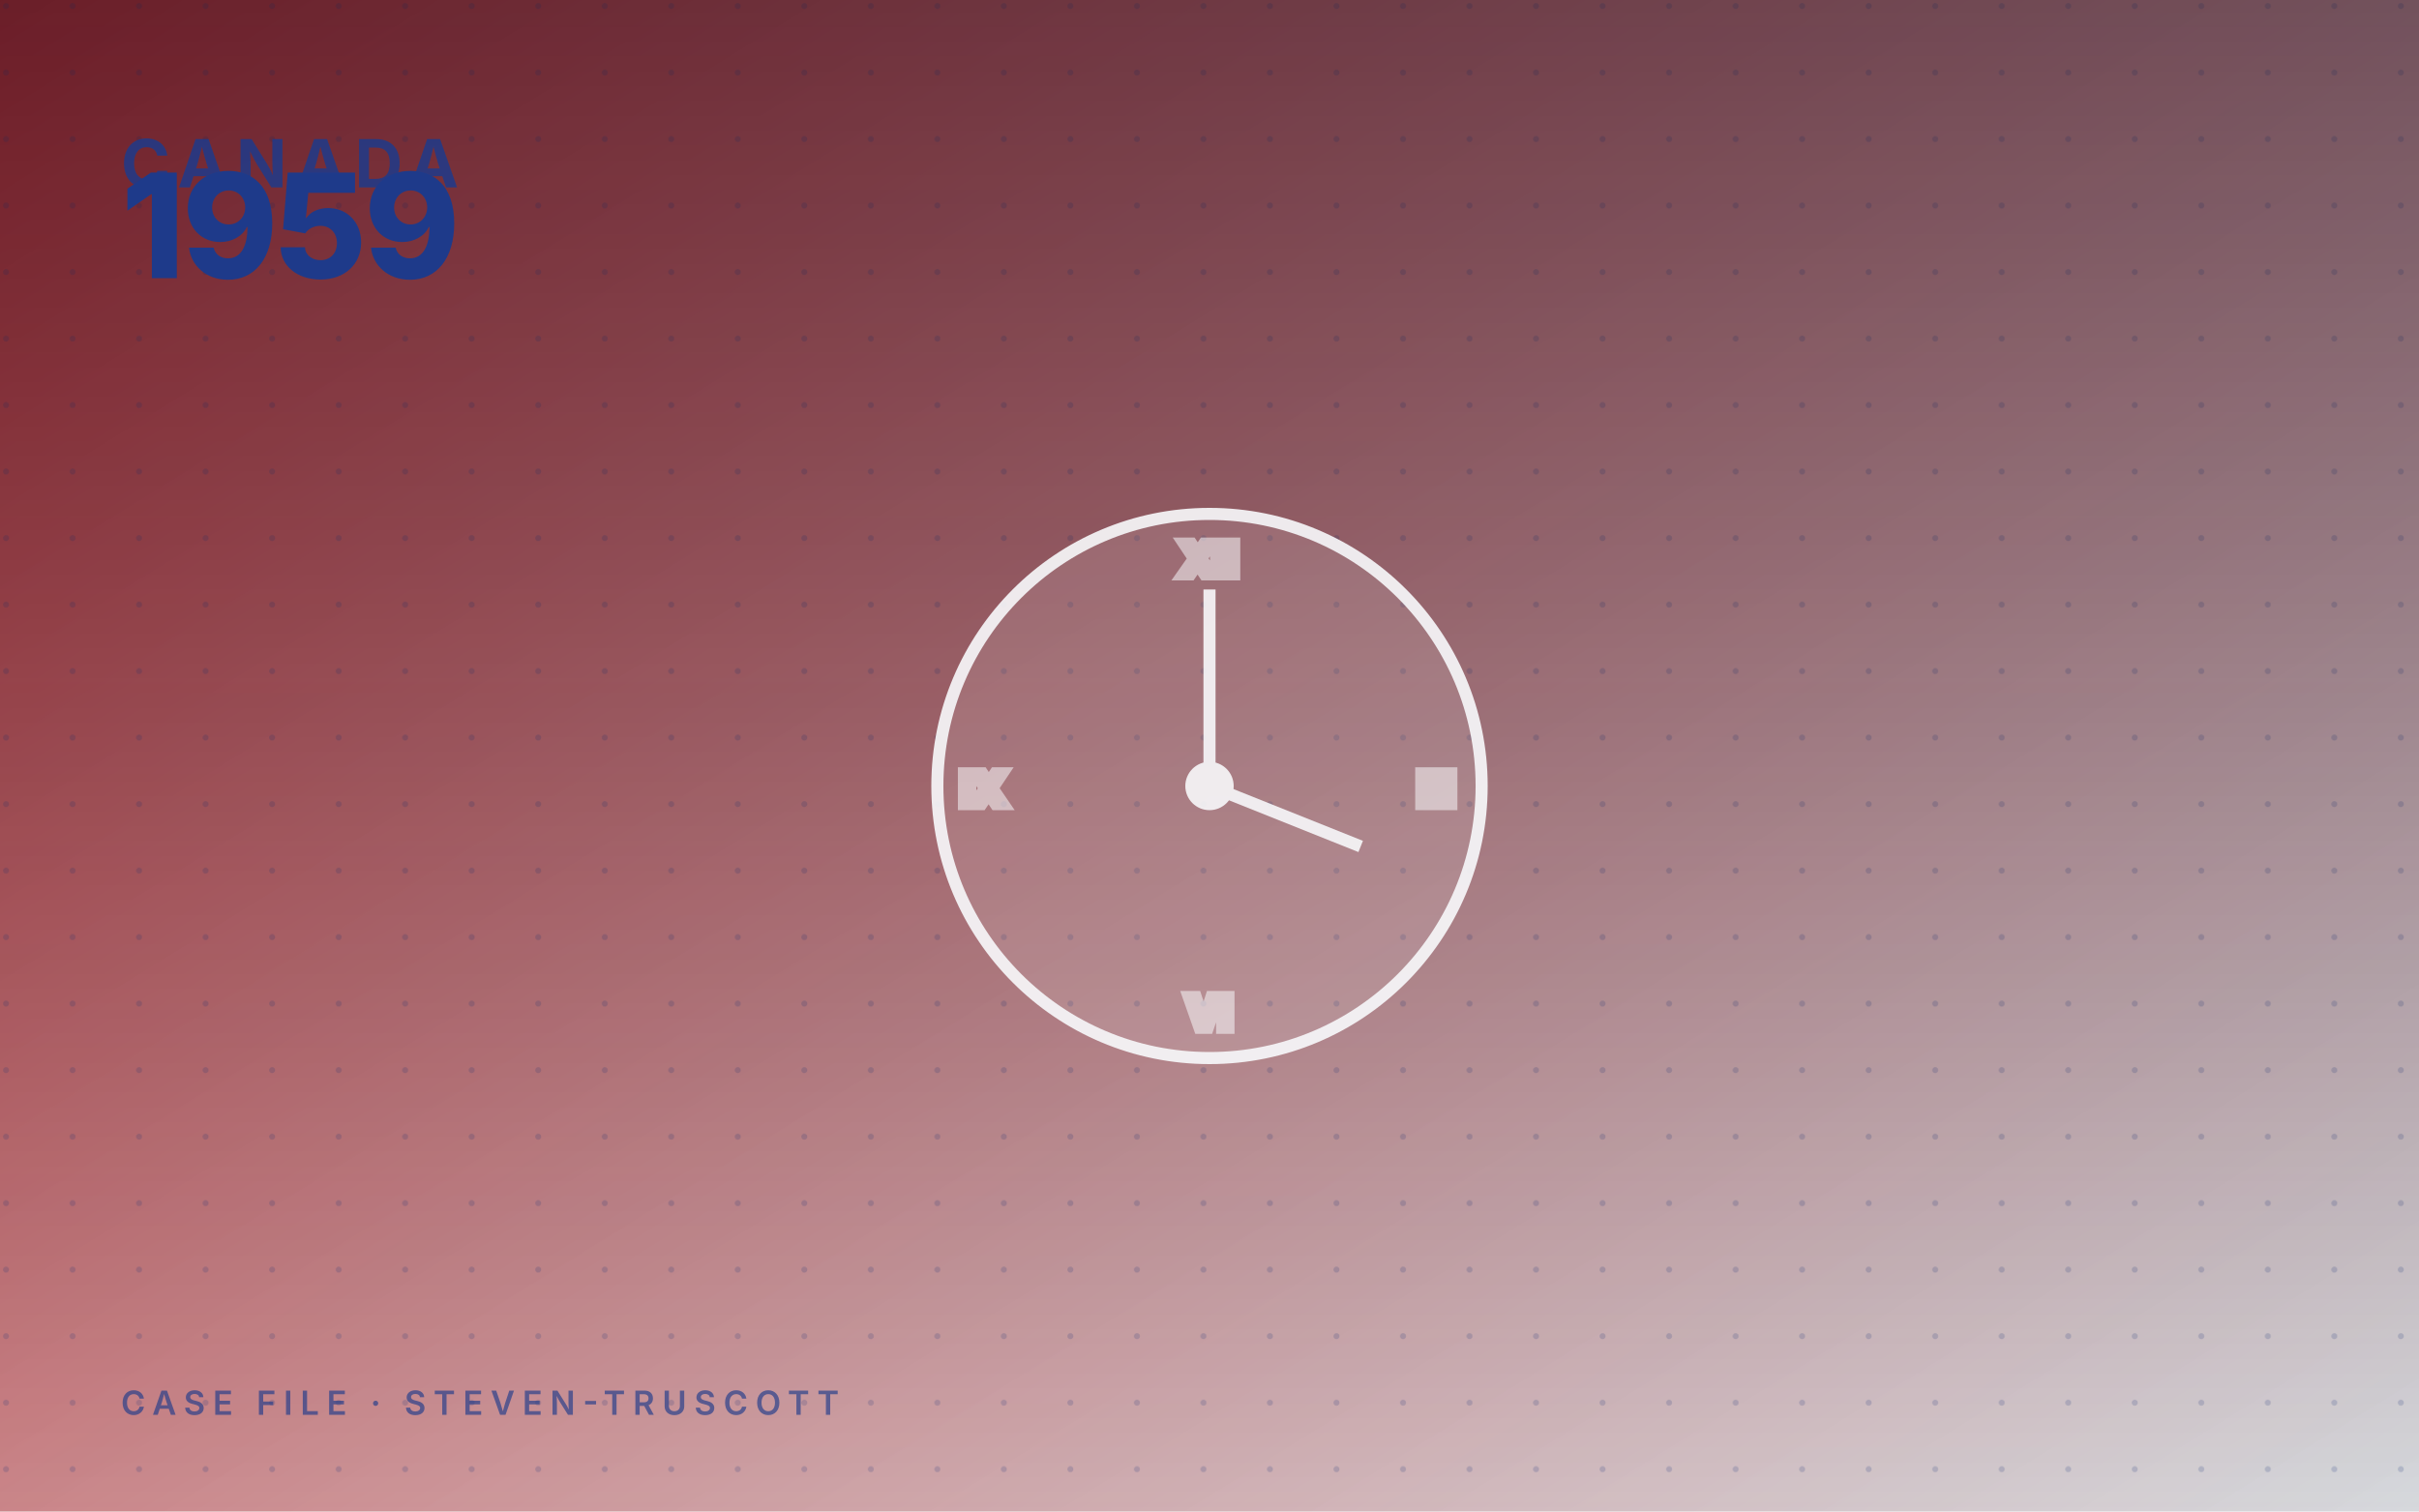
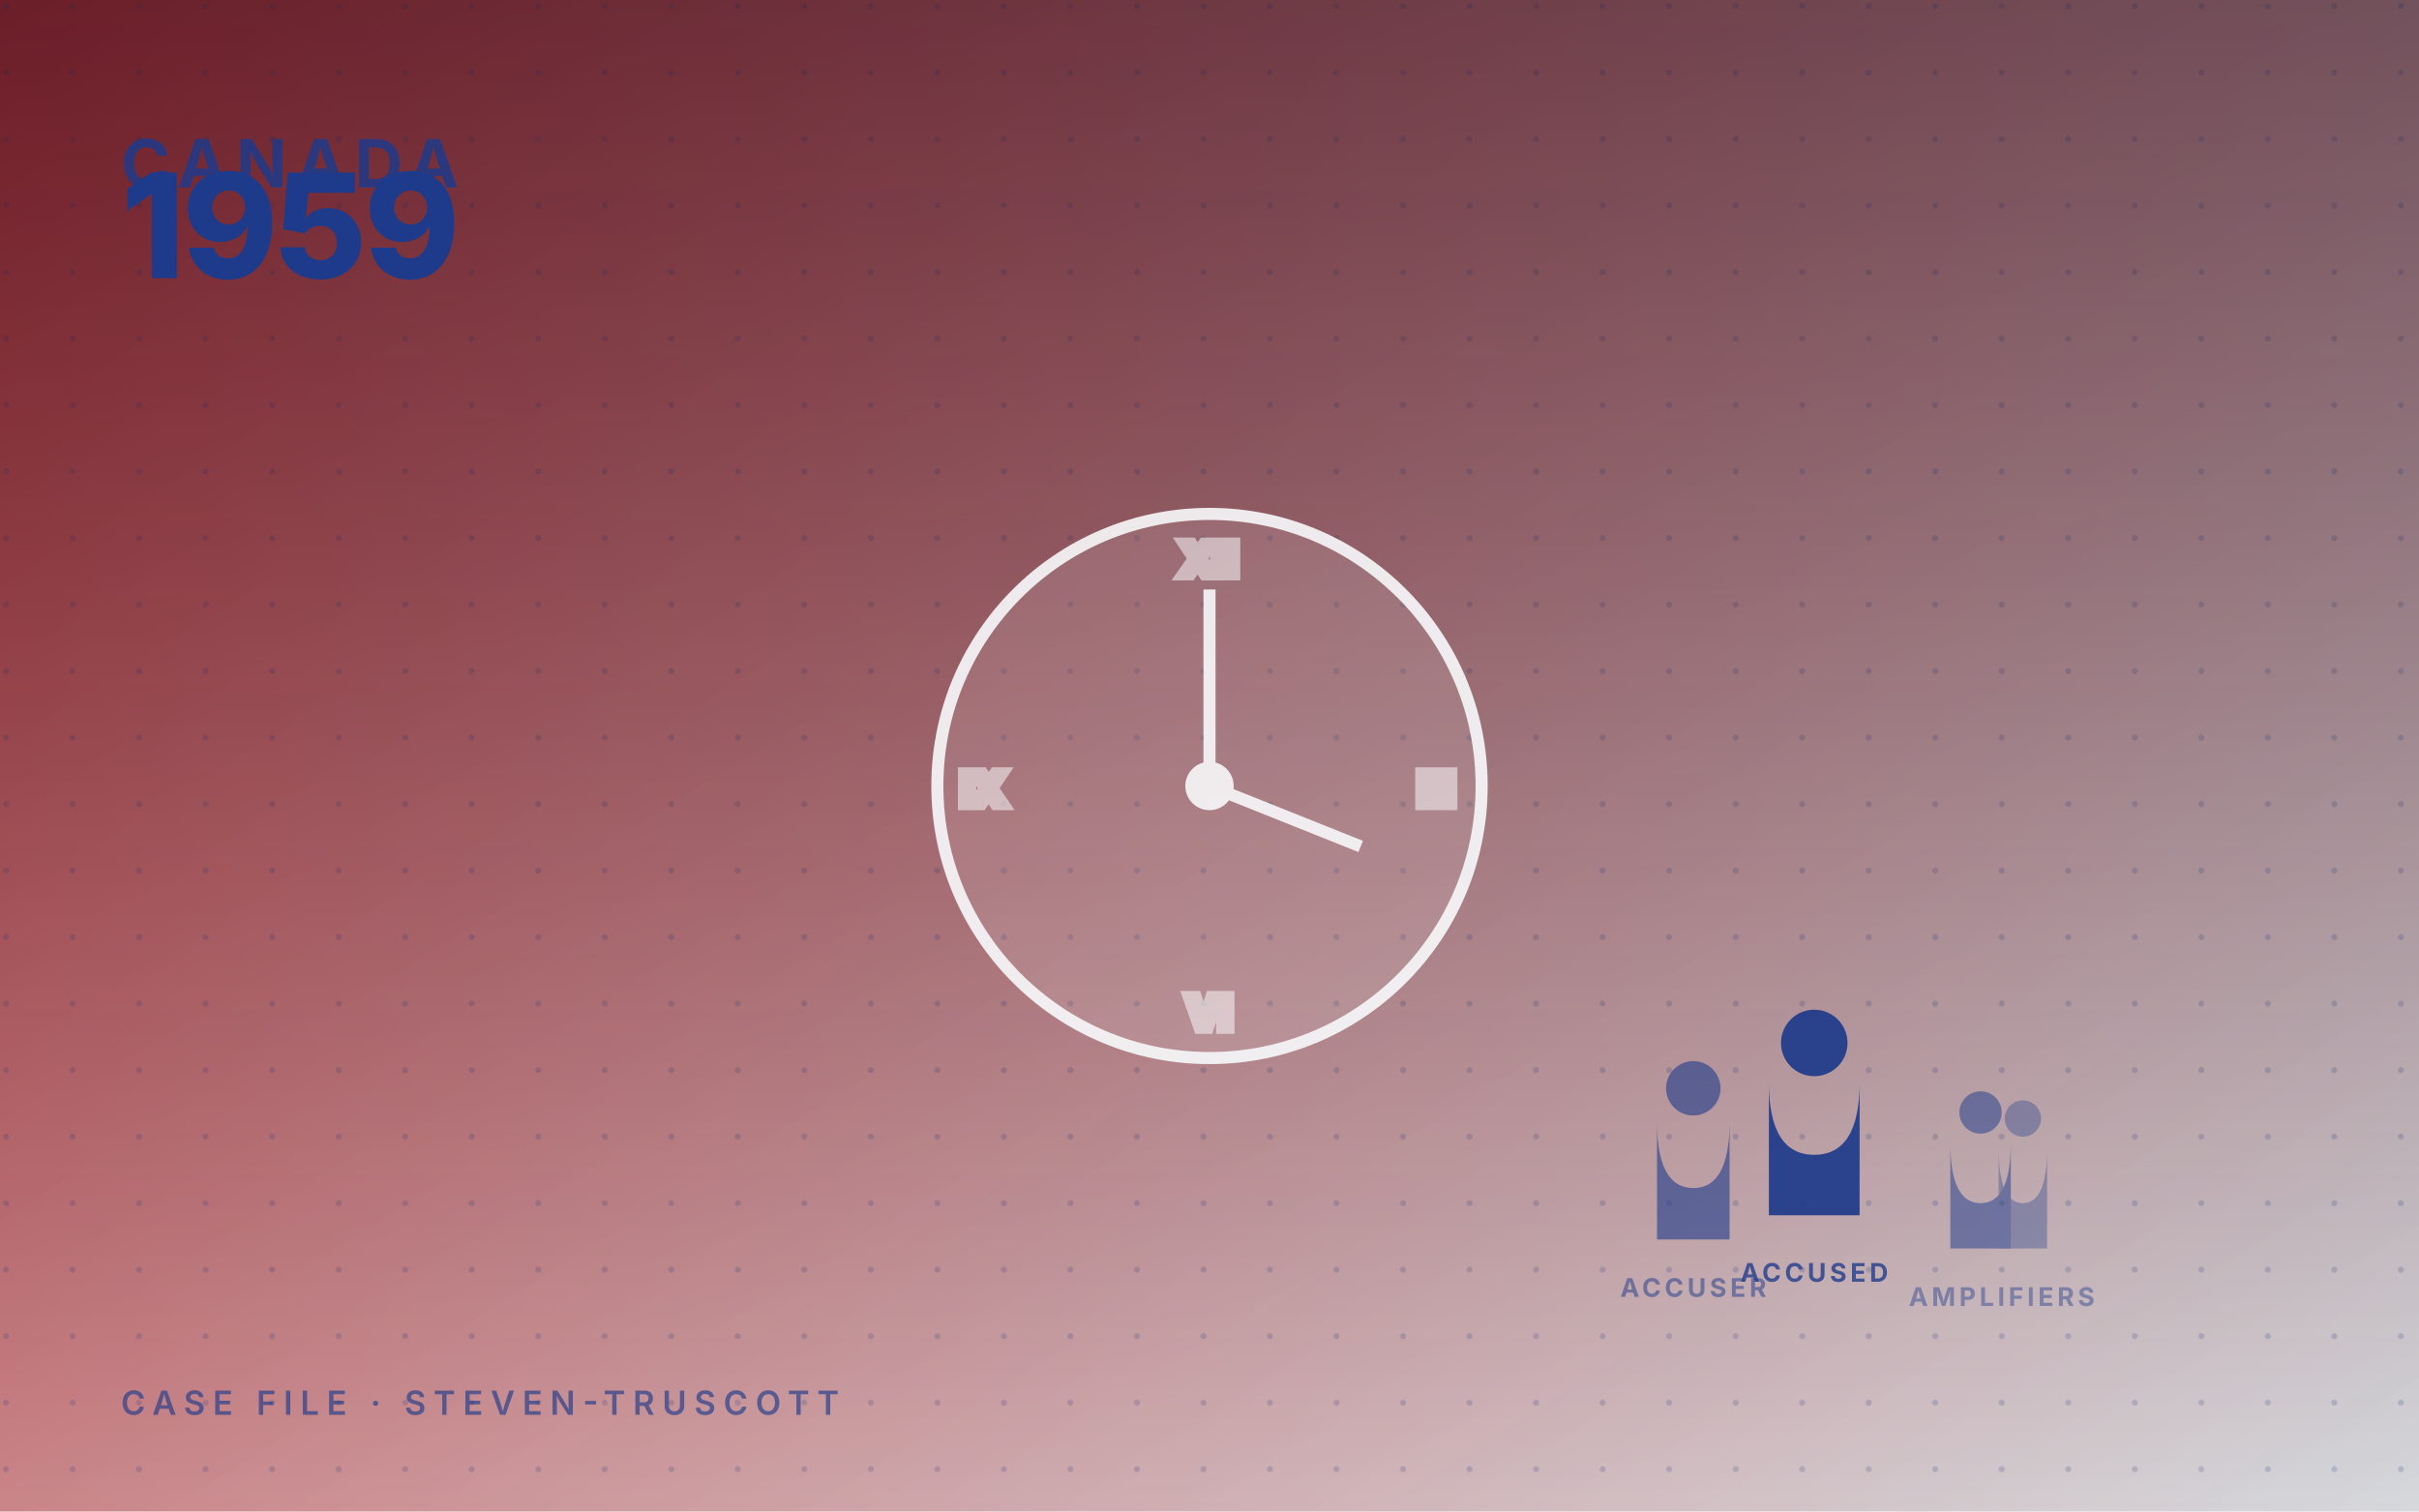
<svg xmlns="http://www.w3.org/2000/svg" viewBox="0 0 800 500" width="800" height="500" preserveAspectRatio="xMidYMid slice">
  <defs>
    <linearGradient id="bg" x1="0" y1="0" x2="1" y2="1">
      <stop offset="0%" stop-color="#dc2626" />
      <stop offset="100%" stop-color="#f8fafc" stop-opacity="0.85" />
    </linearGradient>
    <linearGradient id="overlay" x1="0" y1="0" x2="0" y2="1">
      <stop offset="0%" stop-color="#0f172a" stop-opacity="0.55" />
      <stop offset="100%" stop-color="#0f172a" stop-opacity="0.15" />
    </linearGradient>
    <pattern id="dots" x="0" y="0" width="22" height="22" patternUnits="userSpaceOnUse">
      <circle cx="2" cy="2" r="1" fill="#1e3a8a" opacity="0.18" />
    </pattern>
  </defs>
  <rect width="800" height="500" fill="url(#bg)" />
  <rect width="800" height="500" fill="url(#dots)" />
  <rect width="800" height="500" fill="url(#overlay)" />
  <g font-family="Inter, 'Helvetica Neue', Arial, sans-serif" fill="#1e3a8a">
    <text x="40" y="62" font-size="22" font-weight="700" letter-spacing="3" opacity="0.85">CANADA</text>
    <text x="40" y="92" font-size="48" font-weight="800" letter-spacing="-1">1959</text>
    <text x="40" y="468" font-size="11" font-weight="600" letter-spacing="2.5" opacity="0.65">CASE FILE · STEVEN-TRUSCOTT</text>
  </g>
  <g transform="translate(400,260)" stroke="#f8fafc" stroke-width="4" fill="none" opacity="0.9">
    <circle cx="0" cy="0" r="90" fill="#f8fafc" fill-opacity="0.12" />
    <line x1="0" y1="0" x2="0" y2="-65" />
    <line x1="0" y1="0" x2="50" y2="20" />
    <circle cx="0" cy="0" r="6" fill="#f8fafc" />
    <text x="0" y="-70" text-anchor="middle" font-family="Inter, Arial, sans-serif" font-size="14" font-weight="700" fill="#f8fafc" opacity="0.6">XII</text>
    <text x="75" y="6" text-anchor="middle" font-family="Inter, Arial, sans-serif" font-size="14" font-weight="700" fill="#f8fafc" opacity="0.6">III</text>
    <text x="0" y="80" text-anchor="middle" font-family="Inter, Arial, sans-serif" font-size="14" font-weight="700" fill="#f8fafc" opacity="0.6">VI</text>
    <text x="-75" y="6" text-anchor="middle" font-family="Inter, Arial, sans-serif" font-size="14" font-weight="700" fill="#f8fafc" opacity="0.6">IX</text>
  </g>
+   <g transform="translate(560,410)" fill="#1e3a8a" opacity="0.92">
+     <g transform="translate(40,0)">
+       <circle cx="0" cy="-65" r="11" />
+       <path d="M -15 -52 Q -15 -28 0 -28 Q 15 -28 15 -52 L 15 -8 L -15 -8 Z" />
+       <text x="0" y="14" text-anchor="middle" font-family="Inter, Arial, sans-serif" font-size="8.5" font-weight="700" letter-spacing="1.2" fill="#1e3a8a" opacity="0.85">ACCUSED</text>
+     </g>
+     <g transform="translate(0,5)" opacity="0.65">
+       <circle cx="0" cy="-55" r="9" />
+       <path d="M -12 -44 Q -12 -22 0 -22 Q 12 -22 12 -44 L 12 -5 L -12 -5 Z" />
+       <text x="0" y="14" text-anchor="middle" font-family="Inter, Arial, sans-serif" font-size="8.5" font-weight="700" letter-spacing="1.2" fill="#1e3a8a" opacity="0.85">ACCUSER</text>
+     </g>
+     <g transform="translate(95,8)" opacity="0.55">
+       <circle cx="0" cy="-50" r="7" />
+       <path d="M -10 -40 Q -10 -20 0 -20 Q 10 -20 10 -40 L 10 -5 L -10 -5 Z" />
+       <circle cx="14" cy="-48" r="6" opacity="0.7" />
+       <path d="M 6 -38 Q 6 -20 14 -20 Q 22 -20 22 -38 L 22 -5 L 6 -5 Z" opacity="0.7" />
+       <text x="7" y="14" text-anchor="middle" font-family="Inter, Arial, sans-serif" font-size="8.5" font-weight="700" letter-spacing="1.2" fill="#1e3a8a" opacity="0.85">AMPLIFIERS</text>
+     </g>
+   </g>
</svg>
